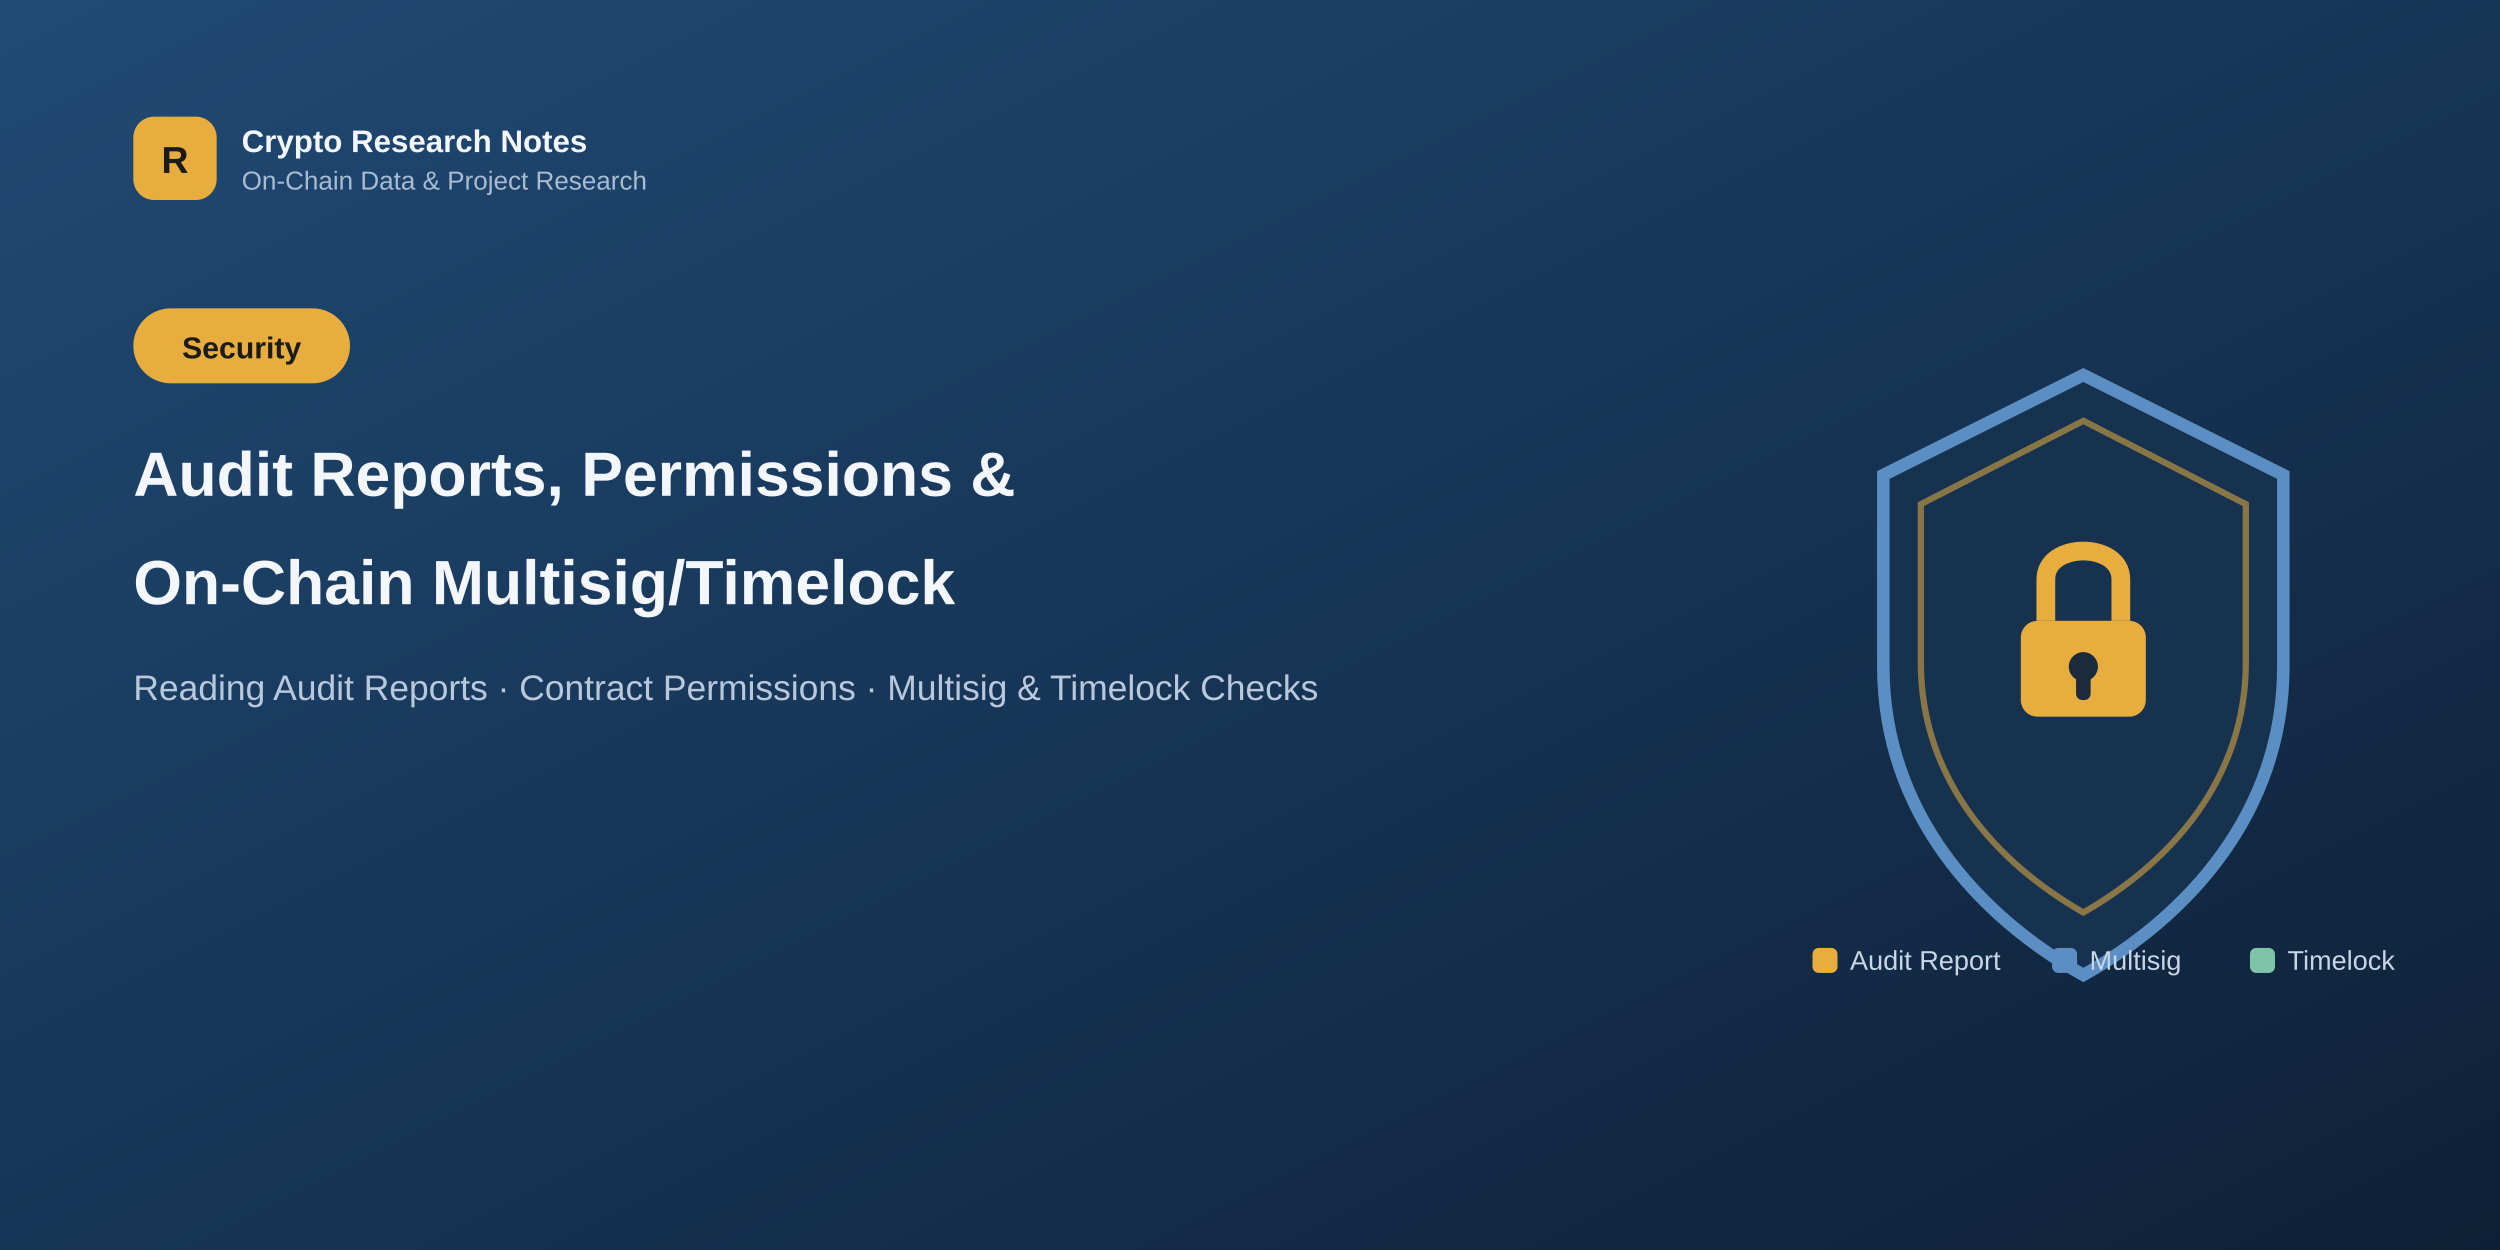
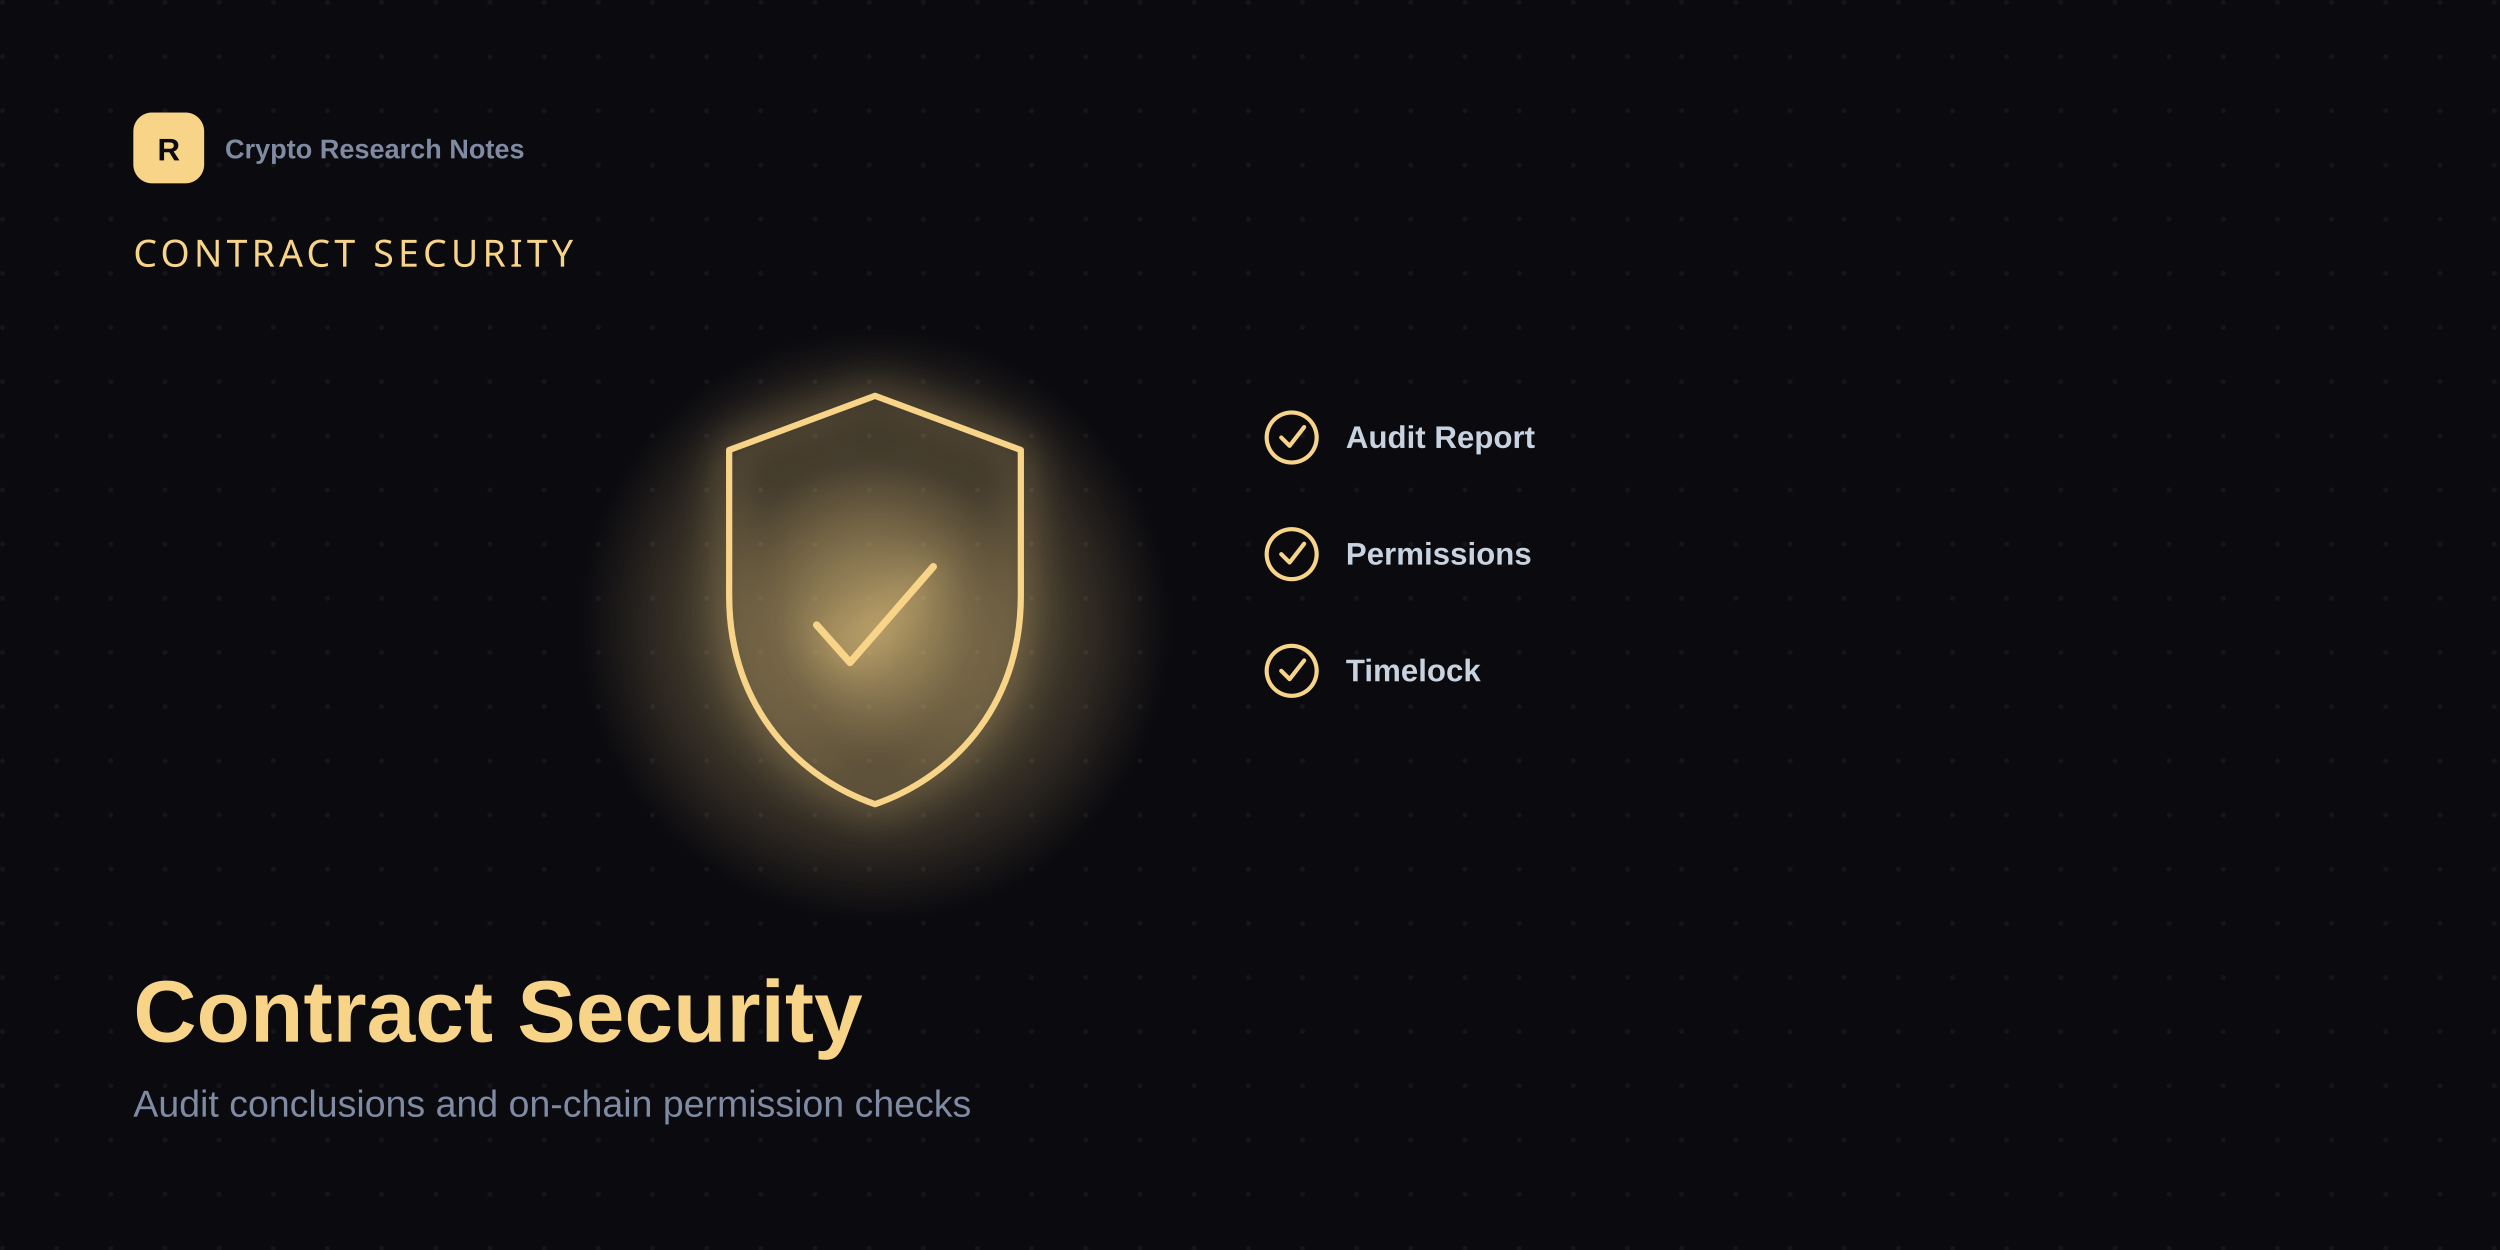
- <svg xmlns="http://www.w3.org/2000/svg" viewBox="0 0 1200 600" role="img" aria-label="A Beginner's Guide to Smart Contract Security and Audit Reports cover image">
+ <svg xmlns="http://www.w3.org/2000/svg" viewBox="0 0 1200 600" role="img" aria-label="Contract Security cover image">
  <defs>
-     <linearGradient id="bg" x1="0" y1="0" x2="1" y2="1">
-       <stop offset="0%" stop-color="#204a75" />
-       <stop offset="100%" stop-color="#0e2036" />
-     </linearGradient>
+     <radialGradient id="nodeGlow" cx="50%" cy="50%" r="50%">
+       <stop offset="0%" stop-color="#f7d488" stop-opacity="0.45" />
+       <stop offset="55%" stop-color="#f7d488" stop-opacity="0.14" />
+       <stop offset="100%" stop-color="#f7d488" stop-opacity="0" />
+     </radialGradient>
+     <filter id="softGlow" x="-80%" y="-80%" width="260%" height="260%">
+       <feGaussianBlur stdDeviation="10" result="b" />
+       <feMerge>
+         <feMergeNode in="b" />
+         <feMergeNode in="SourceGraphic" />
+       </feMerge>
+     </filter>
+     <pattern id="dots" width="26" height="26" patternUnits="userSpaceOnUse">
+       <circle cx="1.2" cy="1.2" r="1.2" fill="#ffffff" fill-opacity="0.05" />
+     </pattern>
  </defs>
-   <rect width="1200" height="600" fill="url(#bg)" />
-   <g transform="translate(64,56)">
-     <rect x="0" y="0" width="40" height="40" rx="10" fill="#e8ad3f" />
-     <text x="20" y="27" font-family="'Segoe UI',Arial,sans-serif" font-size="18" font-weight="700" fill="#1b1b18" text-anchor="middle">R</text>
-     <text x="52" y="17" font-family="'Segoe UI',Arial,sans-serif" font-size="15" font-weight="700" fill="#f3f6fb">Crypto Research Notes</text>
-     <text x="52" y="35" font-family="'Segoe UI',Arial,sans-serif" font-size="12.5" fill="#a9bcd2">On-Chain Data &amp; Project Research</text>
+   <rect width="1200" height="600" fill="#0a0a0f" />
+   <rect width="1200" height="600" fill="url(#dots)" />
+   <g transform="translate(64,54)">
+     <rect x="0" y="0" width="34" height="34" rx="9" fill="#f7d488" />
+     <text x="17" y="23" font-family="'Segoe UI',Arial,sans-serif" font-size="15" font-weight="700" fill="#0a0a0f" text-anchor="middle">R</text>
+     <text x="44" y="22" font-family="'Segoe UI',Arial,sans-serif" font-size="13" font-weight="600" fill="#7f8aa3">Crypto Research Notes</text>
  </g>
-   <g transform="translate(64,148)">
-     <rect x="0" y="0" width="104" height="36" rx="18" fill="#e8ad3f" />
-     <text x="52" y="24" font-family="'Segoe UI',Arial,sans-serif" font-size="14.5" font-weight="700" fill="#1b1b18" text-anchor="middle">Security</text>
+   <text x="64" y="128" font-family="'Consolas','Segoe UI',monospace" font-size="18" letter-spacing="2" fill="#f7d488">CONTRACT SECURITY</text>
+   <g filter="url(#softGlow)">
+     <circle cx="420" cy="300" r="140" fill="url(#nodeGlow)" />
+     <path d="M420 190 l70 26 v70 c0 55 -35 88 -70 100 c-35 -12 -70 -45 -70 -100 v-70 z" fill="none" stroke="#f7d488" stroke-width="3" stroke-linejoin="round" />
+     <path d="M392 300 l16 18 l40 -46" fill="none" stroke="#f7d488" stroke-width="3.5" stroke-linecap="round" stroke-linejoin="round" />
  </g>
-   <g font-family="'Segoe UI',Arial,sans-serif" font-weight="700" fill="#f3f6fb">
-     <text x="64" y="238" font-size="30">Audit Reports, Permissions &amp;</text>
-     <text x="64" y="290" font-size="30">On-Chain Multisig/Timelock</text>
+   <g transform="translate(620,210)">
+     <circle r="12" fill="none" stroke="#f7d488" stroke-width="2" />
+     <path d="M-5 0 L-1 4 L6 -5" fill="none" stroke="#f7d488" stroke-width="2" stroke-linecap="round" stroke-linejoin="round" />
+     <text x="26" y="5" font-family="'Segoe UI',Arial,sans-serif" font-size="15" font-weight="600" fill="#c9d3e0">Audit Report</text>
  </g>
-   <text x="64" y="336" font-family="'Segoe UI',Arial,sans-serif" font-size="17" fill="#b9c9dd">Reading Audit Reports · Contract Permissions · Multisig &amp; Timelock Checks</text>
-   <g transform="translate(1000,300)">
-     <path d="M0,-120 L96,-72 L96,20 C96,90 50,140 0,168 C-50,140 -96,90 -96,20 L-96,-72 Z" fill="#16324f" stroke="#5b8fc4" stroke-width="6" />
-     <path d="M0,-98 L78,-58 L78,18 C78,74 42,114 0,138 C-42,114 -78,74 -78,18 L-78,-58 Z" fill="none" stroke="#e8ad3f" stroke-width="3" opacity="0.55" />
-     <g transform="translate(0,4)">
-       <rect x="-30" y="-6" width="60" height="46" rx="8" fill="#e8ad3f" />
-       <path d="M-18,-6 L-18,-26 C-18,-44 18,-44 18,-26 L18,-6" fill="none" stroke="#e8ad3f" stroke-width="9" />
-       <circle cx="0" cy="16" r="7" fill="#1b2a3d" />
-       <rect x="-3.5" y="16" width="7" height="16" rx="3" fill="#1b2a3d" />
-     </g>
+   <g transform="translate(620,266)">
+     <circle r="12" fill="none" stroke="#f7d488" stroke-width="2" />
+     <path d="M-5 0 L-1 4 L6 -5" fill="none" stroke="#f7d488" stroke-width="2" stroke-linecap="round" stroke-linejoin="round" />
+     <text x="26" y="5" font-family="'Segoe UI',Arial,sans-serif" font-size="15" font-weight="600" fill="#c9d3e0">Permissions</text>
  </g>
-   <g transform="translate(870,455)" font-family="'Segoe UI',Arial,sans-serif" font-size="13" fill="#c9d6e6">
-     <g transform="translate(0,0)">
-       <rect width="12" height="12" rx="3" fill="#e8ad3f" />
-       <text x="18" y="10.5">Audit Report</text>
-     </g>
-     <g transform="translate(115,0)">
-       <rect width="12" height="12" rx="3" fill="#5b8fc4" />
-       <text x="18" y="10.5">Multisig</text>
-     </g>
-     <g transform="translate(210,0)">
-       <rect width="12" height="12" rx="3" fill="#7fc4a8" />
-       <text x="18" y="10.5">Timelock</text>
-     </g>
+   <g transform="translate(620,322)">
+     <circle r="12" fill="none" stroke="#f7d488" stroke-width="2" />
+     <path d="M-5 0 L-1 4 L6 -5" fill="none" stroke="#f7d488" stroke-width="2" stroke-linecap="round" stroke-linejoin="round" />
+     <text x="26" y="5" font-family="'Segoe UI',Arial,sans-serif" font-size="15" font-weight="600" fill="#c9d3e0">Timelock</text>
  </g>
+   <g font-family="'Segoe UI',Arial,sans-serif" font-weight="800">
+     <text x="64" y="500" font-size="42" fill="#f7d488">Contract Security</text>
+   </g>
+   <text x="64" y="536" font-family="'Segoe UI',Arial,sans-serif" font-size="18" fill="#7f8aa3">Audit conclusions and on-chain permission checks</text>
</svg>
